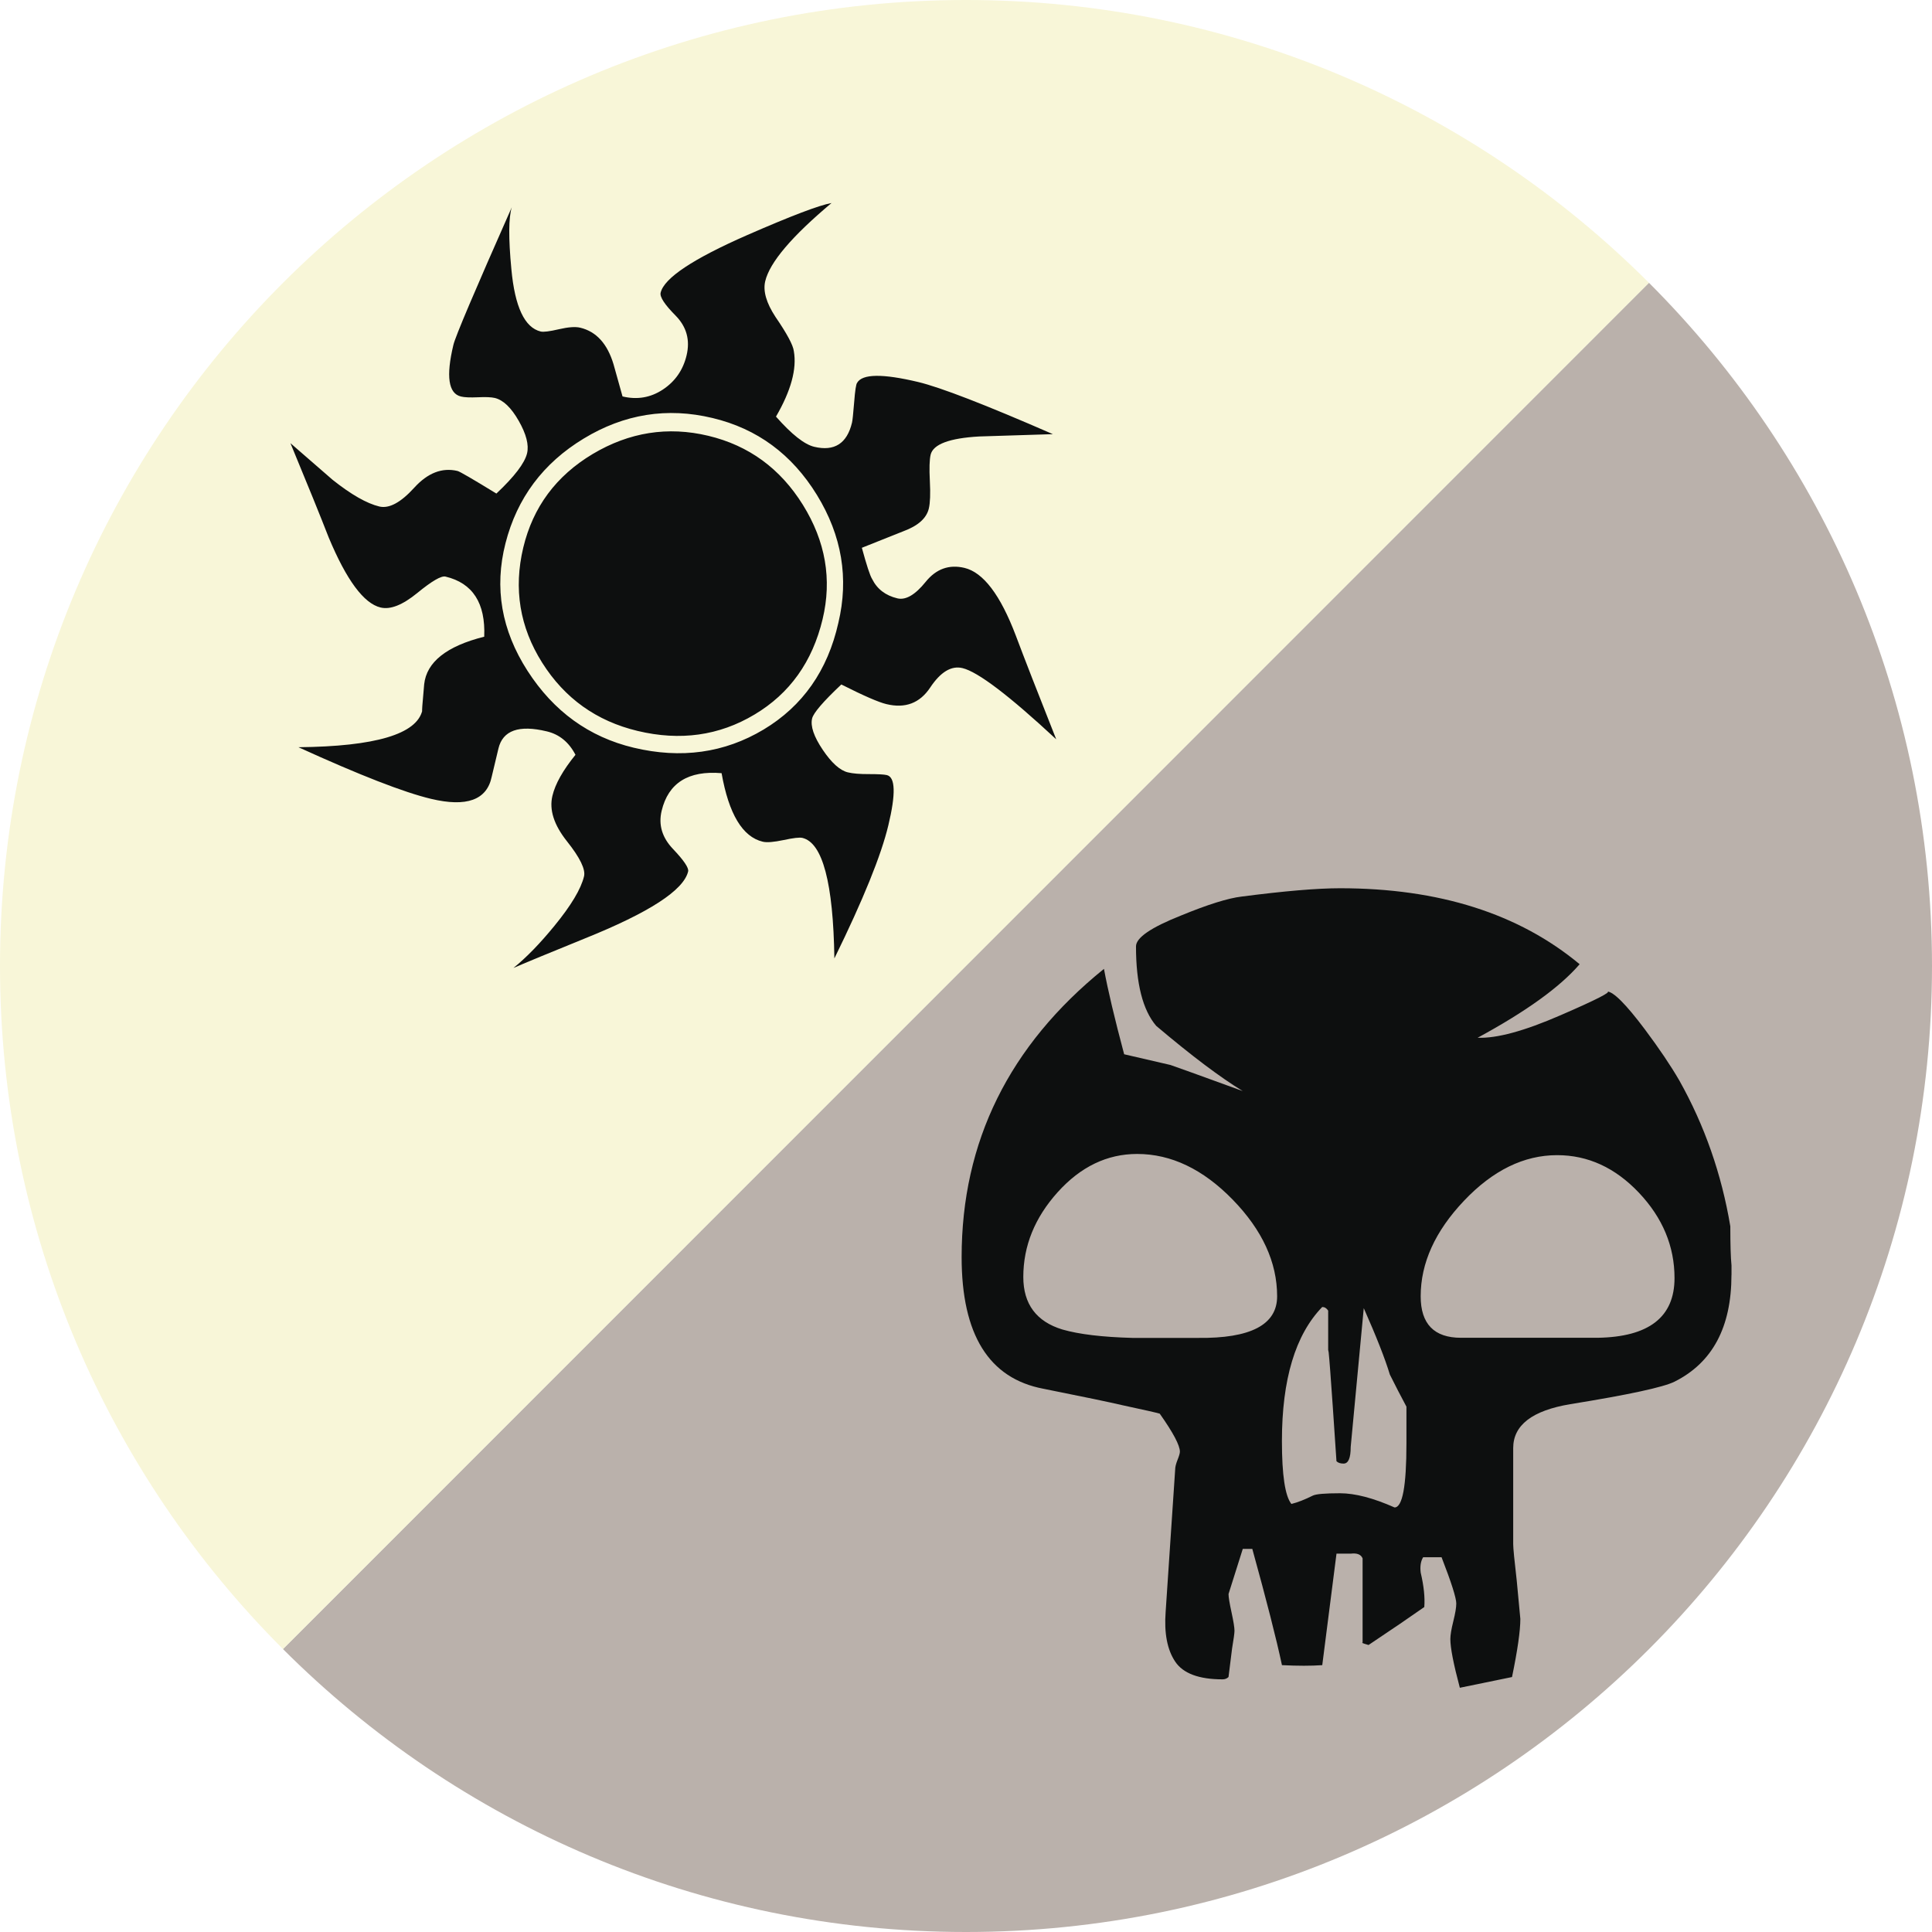
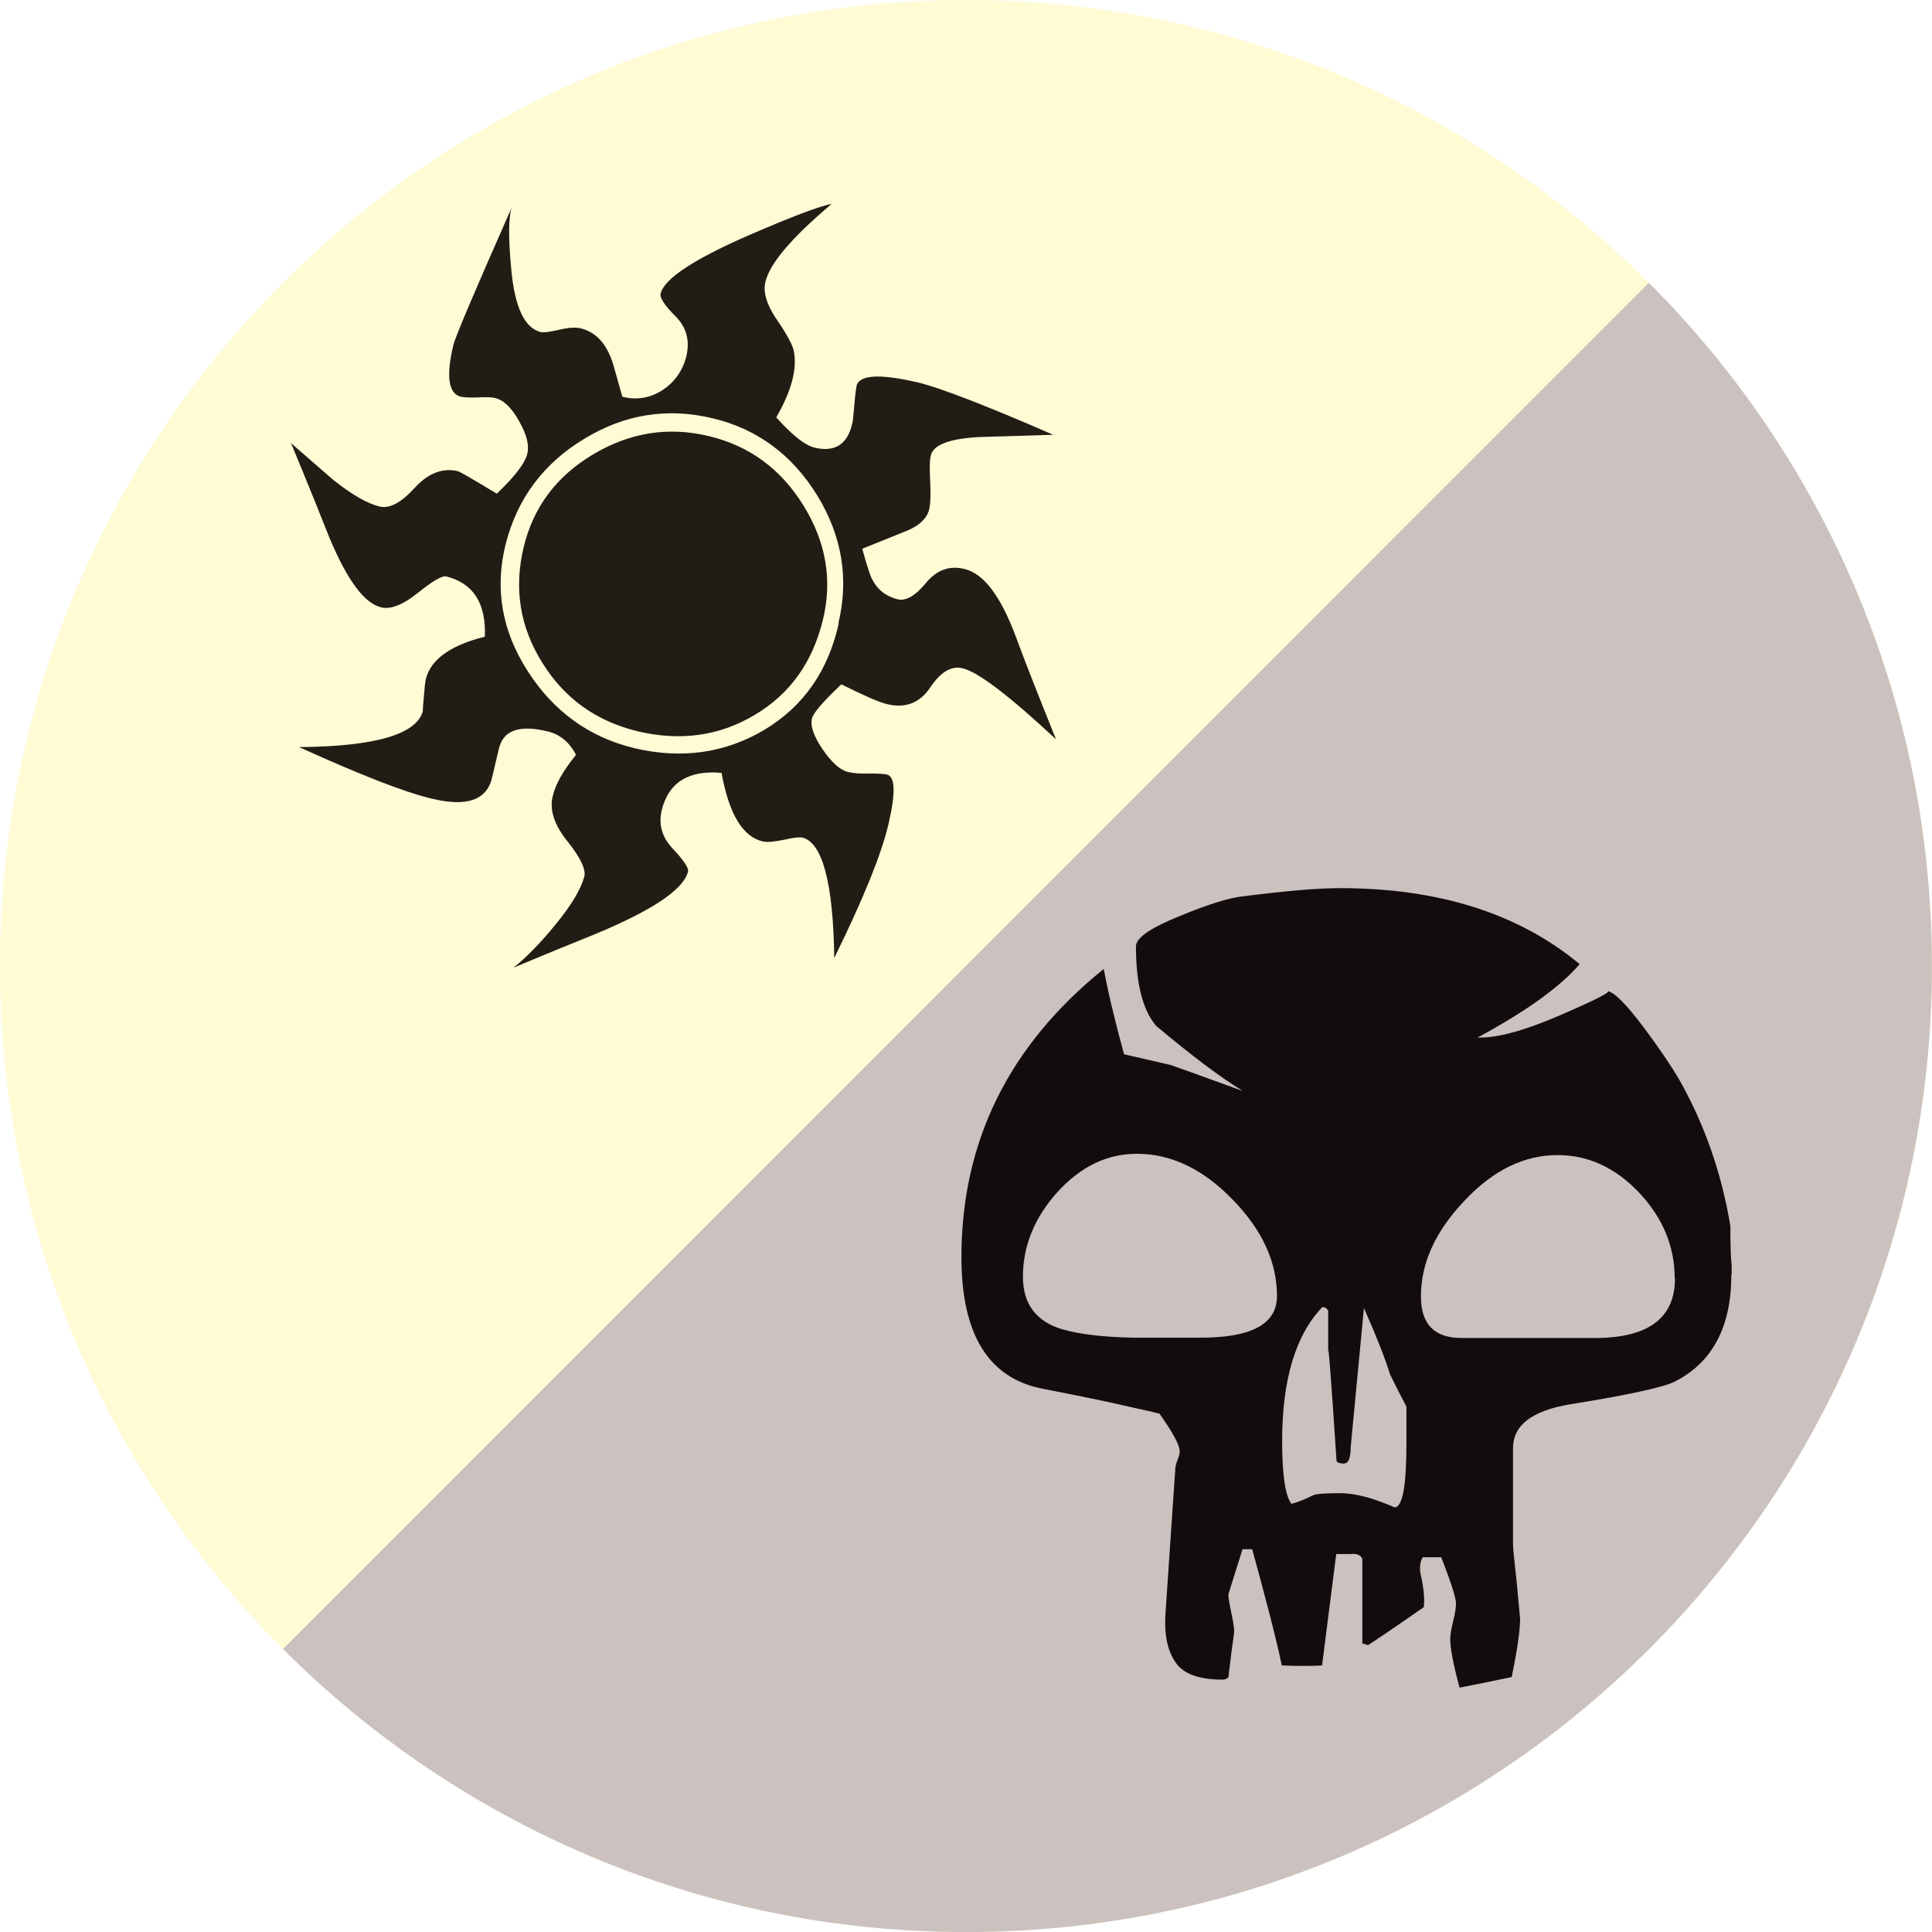
- <svg xmlns="http://www.w3.org/2000/svg" version="1.1" width="600" height="600">
-   <g transform="translate(-227.7198,-101.7843)" id="layer1">
-     <path d="m 739.814,189.601 c 54.312,54.307 87.906,129.307 87.906,212.162 0,165.698 -134.316,300.021 -300.006,300.021 -82.836,0 -157.83,-33.576 -212.124,-87.877" id="path179" style="fill:#bab1ab" />
-     <path d="m 315.596,613.907 c -54.294,-54.283 -87.876,-129.295 -87.876,-212.138 0,-165.68 134.316,-299.985 299.994,-299.985 82.824,0 157.812,33.564 212.1,87.823" id="path181" style="fill:#f8f6d8" />
-     <path d="m 765.44,497.722 c 0,16.206 -5.891,27.264 -17.682,33.15 -3.444,1.722 -14.244,4.068 -32.424,6.996 -11.778,1.98 -17.676,6.516 -17.676,13.626 v 29.838 c 0,1.254 0.376,5.052 1.109,11.43 l 1.11,11.796 c 0,3.678 -0.864,9.702 -2.586,18.048 -4.662,0.978 -10.068,2.088 -16.206,3.33 -1.968,-7.38 -2.946,-12.414 -2.946,-15.12 0,-1.218 0.302,-3.072 0.918,-5.526 0.612,-2.442 0.924,-4.296 0.924,-5.532 0,-1.704 -1.518,-6.498 -4.572,-14.364 h -5.718 c -0.757,1.23 -1.002,2.832 -0.762,4.782 0.984,4.182 1.35,7.734 1.116,10.686 -4.182,2.946 -9.942,6.876 -17.31,11.79 -1.734,-0.492 -2.334,-0.738 -1.848,-0.738 v -26.154 c -0.486,-1.218 -1.71,-1.71 -3.684,-1.476 h -4.422 l -4.422,34.626 c -3.438,0.246 -7.608,0.246 -12.516,0 -1.722,-8.106 -4.794,-20.124 -9.21,-36.102 h -2.958 c -2.7,8.598 -4.17,13.266 -4.422,14.004 0,0.978 0.312,2.874 0.93,5.706 0.612,2.832 0.918,4.722 0.918,5.706 0,0.732 -0.252,2.58 -0.75,5.526 l -1.104,8.85 c -0.499,0.474 -1.098,0.72 -1.836,0.72 -7.368,0 -12.288,-1.842 -14.73,-5.514 -2.472,-3.69 -3.456,-8.85 -2.958,-15.48 l 2.958,-44.19 c 0,-0.738 0.235,-1.722 0.726,-2.952 0.492,-1.218 0.738,-2.088 0.738,-2.568 0,-1.968 -2.088,-5.904 -6.258,-11.808 -0.738,-0.24 -4.542,-1.11 -11.424,-2.586 -4.17,-0.972 -12.396,-2.694 -24.672,-5.142 -16.95,-3.186 -25.428,-16.818 -25.428,-40.884 0,-35.868 14.742,-65.695 44.202,-89.521 1.224,6.636 3.324,15.468 6.27,26.52 2.208,0.504 7.002,1.614 14.364,3.324 1.482,0.486 8.964,3.192 22.47,8.106 -6.87,-4.17 -15.84,-10.908 -26.88,-20.25 -4.182,-4.908 -6.276,-13.14 -6.276,-24.678 0,-2.712 4.668,-5.892 14.01,-9.6 8.346,-3.432 14.604,-5.376 18.786,-5.874 13.254,-1.716 23.448,-2.586 30.576,-2.586 30.69,0 55.5,7.866 74.406,23.592 -6.132,7.128 -16.698,14.718 -31.674,22.836 5.892,0.246 14.49,-2.082 25.788,-7.008 11.292,-4.89 16.08,-7.368 14.364,-7.368 1.962,0 5.898,3.936 11.79,11.79 4.404,5.892 7.974,11.178 10.68,15.84 7.86,13.998 13.14,29.118 15.846,45.312 0,5.652 0.121,9.702 0.368,12.15 l 0,2.94 0,0 z m -141.096,6.648 c 0,-10.566 -4.602,-20.574 -13.806,-30.036 -9.216,-9.456 -19.116,-14.178 -29.664,-14.178 -9.33,0 -17.55,3.96 -24.678,11.868 -7.122,7.914 -10.68,16.692 -10.68,26.34 0,8.4 4.051,13.854 12.157,16.314 5.16,1.488 12.396,2.352 21.726,2.604 h 20.262 c 16.458,0.21 24.684,-4.092 24.684,-12.912 z m 40.158,45.672 v -11.406 c -1.716,-3.198 -3.438,-6.528 -5.148,-9.96 -1.475,-4.902 -4.182,-11.778 -8.106,-20.634 l -4.056,43.104 c 0,3.456 -0.732,5.166 -2.214,5.166 -0.978,0 -1.722,-0.24 -2.207,-0.738 -1.722,-26.028 -2.575,-37.332 -2.575,-33.876 v -12.888 c -0.498,-0.756 -1.11,-1.128 -1.848,-1.128 -8.346,8.622 -12.516,22.488 -12.516,41.628 0,10.566 0.978,17.07 2.94,19.542 1.974,-0.492 4.17,-1.356 6.636,-2.586 0.978,-0.498 3.798,-0.738 8.466,-0.738 4.65,0 10.32,1.47 16.938,4.41 2.466,-0.017 3.69,-6.63 3.69,-19.896 z m 83.256,-51.336 c 0,-9.876 -3.684,-18.714 -11.052,-26.508 -7.368,-7.782 -15.84,-11.67 -25.404,-11.67 -10.32,0 -19.968,4.722 -28.926,14.166 -8.97,9.456 -13.452,19.344 -13.452,29.67 0,8.592 4.182,12.882 12.528,12.882 h 42.354 c 15.972,-0.24 23.952,-6.408 23.952,-18.54 z" id="path183" style="fill:#0d0f0f" />
-     <path d="m 555.722,331.365 c -14.616,-13.584 -24.325,-20.952 -29.088,-22.092 -3.462,-0.834 -6.81,1.182 -10.032,6.03 -3.222,4.848 -7.752,6.57 -13.608,5.148 -2.382,-0.564 -7.05,-2.592 -13.998,-6.096 -5.628,5.31 -8.646,8.826 -9.066,10.548 -0.57,2.382 0.534,5.628 3.3,9.738 2.76,4.098 5.364,6.42 7.806,7.008 1.543,0.378 3.733,0.552 6.541,0.54 2.808,0 4.662,0.09 5.556,0.306 2.664,0.63 2.814,5.826 0.474,15.582 -2.22,9.312 -7.812,23.118 -16.764,41.352 -0.348,-23.448 -3.654,-35.928 -9.93,-37.428 -0.87,-0.21 -2.814,0.017 -5.832,0.666 -3.03,0.636 -5.184,0.828 -6.48,0.516 -6.288,-1.5 -10.548,-8.604 -12.786,-21.282 -10.332,-0.87 -16.542,3.036 -18.618,11.694 -1.038,4.35 0.144,8.298 3.534,11.85 3.384,3.564 4.944,5.886 4.698,6.96 -1.392,5.868 -12.125,12.798 -32.13,20.844 -10.662,4.338 -18.042,7.374 -22.128,9.144 3.954,-3.174 8.214,-7.548 12.756,-13.11 5.172,-6.324 8.232,-11.43 9.168,-15.348 0.516,-2.142 -1.248,-5.79 -5.298,-10.878 -4.056,-5.106 -5.556,-9.804 -4.518,-14.124 0.876,-3.696 3.258,-7.926 7.158,-12.738 -2.04,-3.918 -5.004,-6.354 -8.904,-7.278 -8.664,-2.088 -13.674,-0.306 -15.024,5.34 0.936,-3.894 0.235,-0.972 -2.094,8.784 -1.5,7.188 -7.776,9.468 -18.828,6.834 -8.454,-2.016 -22.176,-7.368 -41.184,-16.032 23.892,-0.246 36.714,-4.05 38.472,-11.424 -0.195,0.876 0,-1.842 0.576,-8.118 0.738,-6.906 6.96,-11.856 18.648,-14.784 0.438,-10.416 -3.558,-16.65 -12.018,-18.666 -1.296,-0.33 -4.236,1.374 -8.778,5.1 -4.56,3.726 -8.358,5.226 -11.388,4.5 -5.202,-1.242 -10.572,-8.484 -16.104,-21.726 -2.556,-6.576 -6.522,-16.338 -11.892,-29.31 4.362,3.786 8.718,7.596 13.086,11.376 5.778,4.596 10.62,7.35 14.514,8.292 3.036,0.72 6.648,-1.212 10.848,-5.838 4.188,-4.602 8.676,-6.336 13.44,-5.196 0.666,0.15 4.68,2.484 12.072,7.014 5.622,-5.292 8.796,-9.462 9.528,-12.504 0.612,-2.592 -0.238,-5.946 -2.586,-10.068 -2.334,-4.11 -4.812,-6.468 -7.41,-7.11 -1.086,-0.258 -2.832,-0.342 -5.262,-0.222 -2.436,0.108 -4.194,0.036 -5.274,-0.234 -3.9,-0.93 -4.686,-6.27 -2.351,-16.02 0.611,-2.616 6.666,-16.854 18.132,-42.75 -0.996,3.186 -1.038,9.606 -0.124,19.23 1.086,11.718 4.122,18.144 9.108,19.356 0.864,0.204 2.754,-0.03 5.67,-0.714 2.91,-0.672 5.118,-0.84 6.63,-0.468 4.98,1.2 8.424,4.998 10.332,11.406 l 2.778,9.936 c 4.542,1.092 8.73,0.378 12.534,-2.142 3.816,-2.526 6.276,-6.072 7.362,-10.62 1.134,-4.758 0,-8.874 -3.408,-12.336 -3.42,-3.45 -4.974,-5.826 -4.65,-7.128 1.086,-4.548 10.08,-10.524 26.97,-17.922 13.56,-5.922 22.254,-9.234 26.094,-9.918 -12.324,10.35 -19.194,18.42 -20.586,24.282 -0.726,3.036 0.332,6.738 3.186,11.088 3.57,5.202 5.472,8.754 5.7,10.626 0.972,5.52 -0.876,12.294 -5.544,20.334 4.866,5.52 8.814,8.634 11.862,9.372 6.264,1.5 10.194,-1.002 11.748,-7.5 0.161,-0.648 0.38,-2.772 0.672,-6.36 0.275,-3.612 0.588,-5.598 0.906,-5.988 1.602,-2.826 7.92,-2.904 18.972,-0.27 6.936,1.662 20.874,7.056 41.832,16.194 -5.076,0.156 -12.696,0.39 -22.854,0.72 -9.294,0.522 -14.328,2.418 -15.114,5.67 -0.352,1.512 -0.444,4.242 -0.238,8.184 0.205,3.936 0.094,6.786 -0.315,8.508 -0.72,3.042 -3.348,5.376 -7.866,7.056 l -12.936,5.154 c 1.475,5.394 2.52,8.628 3.186,9.69 1.554,3.126 4.158,5.13 7.842,6.012 2.604,0.624 5.532,-1.086 8.79,-5.124 3.252,-4.032 7.272,-5.466 12.036,-4.338 5.851,1.398 11.166,8.394 15.948,21 2.646,7.056 6.834,17.79 12.552,32.22 z m -67.65,-36.12 c 3.312,-13.866 1.098,-27.126 -6.648,-39.744 -7.752,-12.624 -18.564,-20.598 -32.424,-23.898 -14.094,-3.384 -27.438,-1.254 -40.026,6.396 -12.588,7.626 -20.688,18.468 -24.27,32.502 -3.54,13.818 -1.26,27.03 6.846,39.624 8.1,12.576 19.08,20.544 32.958,23.862 14.73,3.516 28.188,1.638 40.35,-5.634 12.15,-7.29 19.89,-18.336 23.214,-33.108 z m -4.884,-1.17 c -3.162,13.218 -10.218,23.112 -21.18,29.634 -10.956,6.552 -23.058,8.238 -36.264,5.076 -12.786,-3.06 -22.662,-10.128 -29.64,-21.186 -6.978,-11.058 -8.934,-22.968 -5.874,-35.772 3.018,-12.57 10.188,-22.248 21.552,-29.046 11.376,-6.774 23.334,-8.658 35.897,-5.658 12.564,3 22.368,10.158 29.394,21.462 7.026,11.316 9.072,23.124 6.114,35.49 z" id="path185" style="fill:#0d0f0f" />
+ <svg xmlns="http://www.w3.org/2000/svg" viewBox="0 0 600 600" version="1.1">
+   <circle cx="300" cy="300" r="300" fill="#fffbd5" />
+   <g transform="translate(-227.72,-101.78)">
+     <path d="m739.8 189.6c54.3 54.3 87.9 129.3 87.9 212.2 0 165.7-134.3 300-300 300-82.8 0-157.8-33.6-212.1-87.9" fill="#cbc2bf" />
+     <path d="m765.4 497.7c0 16.2-5.9 27.3-17.7 33.2-3.4 1.7-14.2 4.1-32.4 7-11.8 2-17.7 6.5-17.7 13.6l0 29.8c0 1.3 0.4 5.1 1.1 11.4l1.1 11.8c0 3.7-0.9 9.7-2.6 18.1-4.7 1-10.1 2.1-16.2 3.3-2-7.4-2.9-12.4-2.9-15.1 0-1.2 0.3-3.1 0.9-5.5 0.6-2.4 0.9-4.3 0.9-5.5 0-1.7-1.5-6.5-4.6-14.4l-5.7 0c-0.8 1.2-1 2.8-0.8 4.8 1 4.2 1.4 7.7 1.1 10.7-4.2 2.9-9.9 6.9-17.3 11.8-1.7-0.5-2.3-0.7-1.8-0.7l0-26.1c-0.5-1.2-1.7-1.7-3.7-1.5l-4.4 0-4.4 34.6c-3.4 0.2-7.6 0.2-12.5 0-1.7-8.1-4.8-20.1-9.2-36.1l-3 0c-2.7 8.6-4.2 13.3-4.4 14 0 1 0.3 2.9 0.9 5.7 0.6 2.8 0.9 4.7 0.9 5.7 0 0.7-0.3 2.6-0.7 5.5l-1.1 8.9c-0.5 0.5-1.1 0.7-1.8 0.7-7.4 0-12.3-1.8-14.7-5.5-2.5-3.7-3.5-8.8-3-15.5l3-44.2c0-0.7 0.2-1.7 0.7-3 0.5-1.2 0.7-2.1 0.7-2.6 0-2-2.1-5.9-6.3-11.8-0.7-0.2-4.5-1.1-11.4-2.6-4.2-1-12.4-2.7-24.7-5.1-16.9-3.2-25.4-16.8-25.4-40.9 0-35.9 14.7-65.7 44.2-89.5 1.2 6.6 3.3 15.5 6.3 26.5 2.2 0.5 7 1.6 14.4 3.3 1.5 0.5 9 3.2 22.5 8.1-6.9-4.2-15.8-10.9-26.9-20.2-4.2-4.9-6.3-13.1-6.3-24.7 0-2.7 4.7-5.9 14-9.6 8.3-3.4 14.6-5.4 18.8-5.9 13.3-1.7 23.4-2.6 30.6-2.6 30.7 0 55.5 7.9 74.4 23.6-6.1 7.1-16.7 14.7-31.7 22.8 5.9 0.2 14.5-2.1 25.8-7 11.3-4.9 16.1-7.4 14.4-7.4 2 0 5.9 3.9 11.8 11.8 4.4 5.9 8 11.2 10.7 15.8 7.9 14 13.1 29.1 15.8 45.3 0 5.7 0.1 9.7 0.4 12.2l0 2.9zm-141.1 6.6c0-10.6-4.6-20.6-13.8-30-9.2-9.5-19.1-14.2-29.7-14.2-9.3 0-17.5 4-24.7 11.9-7.1 7.9-10.7 16.7-10.7 26.3 0 8.4 4.1 13.9 12.2 16.3 5.2 1.5 12.4 2.4 21.7 2.6l20.3 0c16.5 0.2 24.7-4.1 24.7-12.9m40.2 45.7 0-11.4c-1.7-3.2-3.4-6.5-5.1-10-1.5-4.9-4.2-11.8-8.1-20.6l-4.1 43.1c0 3.5-0.7 5.2-2.2 5.2-1 0-1.7-0.2-2.2-0.7-1.7-26-2.6-37.3-2.6-33.9l0-12.9c-0.5-0.8-1.1-1.1-1.8-1.1-8.3 8.6-12.5 22.5-12.5 41.6 0 10.6 1 17.1 2.9 19.5 2-0.5 4.2-1.4 6.6-2.6 1-0.5 3.8-0.7 8.5-0.7 4.7 0 10.3 1.5 16.9 4.4 2.5 0 3.7-6.6 3.7-19.9m83.3-51.3c0-9.9-3.7-18.7-11-26.5-7.4-7.8-15.8-11.7-25.4-11.7-10.3 0-20 4.7-28.9 14.2-9 9.5-13.5 19.3-13.5 29.7 0 8.6 4.2 12.9 12.5 12.9l42.4 0c16-0.2 24-6.4 24-18.5" fill="#130c0e" />
+     <path d="m555.7 331.4c-14.6-13.6-24.3-21-29.1-22.1-3.5-0.8-6.8 1.2-10 6-3.2 4.8-7.8 6.6-13.6 5.1-2.4-0.6-7-2.6-14-6.1-5.6 5.3-8.6 8.8-9.1 10.5-0.6 2.4 0.5 5.6 3.3 9.7 2.8 4.1 5.4 6.4 7.8 7 1.5 0.4 3.7 0.6 6.5 0.5 2.8 0 4.7 0.1 5.6 0.3 2.7 0.6 2.8 5.8 0.5 15.6-2.2 9.3-7.8 23.1-16.8 41.4-0.3-23.4-3.7-35.9-9.9-37.4-0.9-0.2-2.8 0-5.8 0.7-3 0.6-5.2 0.8-6.5 0.5-6.3-1.5-10.5-8.6-12.8-21.3-10.3-0.9-16.5 3-18.6 11.7-1 4.4 0.1 8.3 3.5 11.9 3.4 3.6 4.9 5.9 4.7 7-1.4 5.9-12.1 12.8-32.1 20.8-10.7 4.3-18 7.4-22.1 9.1 4-3.2 8.2-7.5 12.8-13.1 5.2-6.3 8.2-11.4 9.2-15.3 0.5-2.1-1.2-5.8-5.3-10.9-4.1-5.1-5.6-9.8-4.5-14.1 0.9-3.7 3.3-7.9 7.2-12.7-2-3.9-5-6.4-8.9-7.3-8.7-2.1-13.7-0.3-15 5.3 0.9-3.9 0.2-1-2.1 8.8-1.5 7.2-7.8 9.5-18.8 6.8-8.5-2-22.2-7.4-41.2-16 23.9-0.2 36.7-4 38.5-11.4-0.2 0.9 0-1.8 0.6-8.1 0.7-6.9 7-11.9 18.6-14.8 0.4-10.4-3.6-16.6-12-18.7-1.3-0.3-4.2 1.4-8.8 5.1-4.6 3.7-8.4 5.2-11.4 4.5-5.2-1.2-10.6-8.5-16.1-21.7-2.6-6.6-6.5-16.3-11.9-29.3 4.4 3.8 8.7 7.6 13.1 11.4 5.8 4.6 10.6 7.4 14.5 8.3 3 0.7 6.6-1.2 10.8-5.8 4.2-4.6 8.7-6.3 13.4-5.2 0.7 0.2 4.7 2.5 12.1 7 5.6-5.3 8.8-9.5 9.5-12.5 0.6-2.6-0.2-5.9-2.6-10.1-2.3-4.1-4.8-6.5-7.4-7.1-1.1-0.3-2.8-0.3-5.3-0.2-2.4 0.1-4.2 0-5.3-0.2-3.9-0.9-4.7-6.3-2.4-16 0.6-2.6 6.7-16.9 18.1-42.7-1 3.2-1 9.6-0.1 19.2 1.1 11.7 4.1 18.1 9.1 19.4 0.9 0.2 2.8 0 5.7-0.7 2.9-0.7 5.1-0.8 6.6-0.5 5 1.2 8.4 5 10.3 11.4l2.8 9.9c4.5 1.1 8.7 0.4 12.5-2.1 3.8-2.5 6.3-6.1 7.4-10.6 1.1-4.8 0-8.9-3.4-12.3-3.4-3.4-5-5.8-4.6-7.1 1.1-4.5 10.1-10.5 27-17.9 13.6-5.9 22.3-9.2 26.1-9.9-12.3 10.4-19.2 18.4-20.6 24.3-0.7 3 0.3 6.7 3.2 11.1 3.6 5.2 5.5 8.8 5.7 10.6 1 5.5-0.9 12.3-5.5 20.3 4.9 5.5 8.8 8.6 11.9 9.4 6.3 1.5 10.2-1 11.7-7.5 0.2-0.6 0.4-2.8 0.7-6.4 0.3-3.6 0.6-5.6 0.9-6 1.6-2.8 7.9-2.9 19-0.3 6.9 1.7 20.9 7.1 41.8 16.2-5.1 0.2-12.7 0.4-22.9 0.7-9.3 0.5-14.3 2.4-15.1 5.7-0.4 1.5-0.4 4.2-0.2 8.2 0.2 3.9 0.1 6.8-0.3 8.5-0.7 3-3.3 5.4-7.9 7.1l-12.9 5.2c1.5 5.4 2.5 8.6 3.2 9.7 1.6 3.1 4.2 5.1 7.8 6 2.6 0.6 5.5-1.1 8.8-5.1 3.3-4 7.3-5.5 12-4.3 5.9 1.4 11.2 8.4 15.9 21 2.6 7.1 6.8 17.8 12.6 32.2zm-67.6-36.1c3.3-13.9 1.1-27.1-6.6-39.7-7.8-12.6-18.6-20.6-32.4-23.9-14.1-3.4-27.4-1.3-40 6.4-12.6 7.6-20.7 18.5-24.3 32.5-3.5 13.8-1.3 27 6.8 39.6 8.1 12.6 19.1 20.5 33 23.9 14.7 3.5 28.2 1.6 40.4-5.6 12.2-7.3 19.9-18.3 23.2-33.1m-4.9-1.2c-3.2 13.2-10.2 23.1-21.2 29.6-11 6.6-23.1 8.2-36.3 5.1-12.8-3.1-22.7-10.1-29.6-21.2-7-11.1-8.9-23-5.9-35.8 3-12.6 10.2-22.2 21.6-29 11.4-6.8 23.3-8.7 35.9-5.7 12.6 3 22.4 10.2 29.4 21.5 7 11.3 9.1 23.1 6.1 35.5" fill="#211d15" />
  </g>
</svg>
